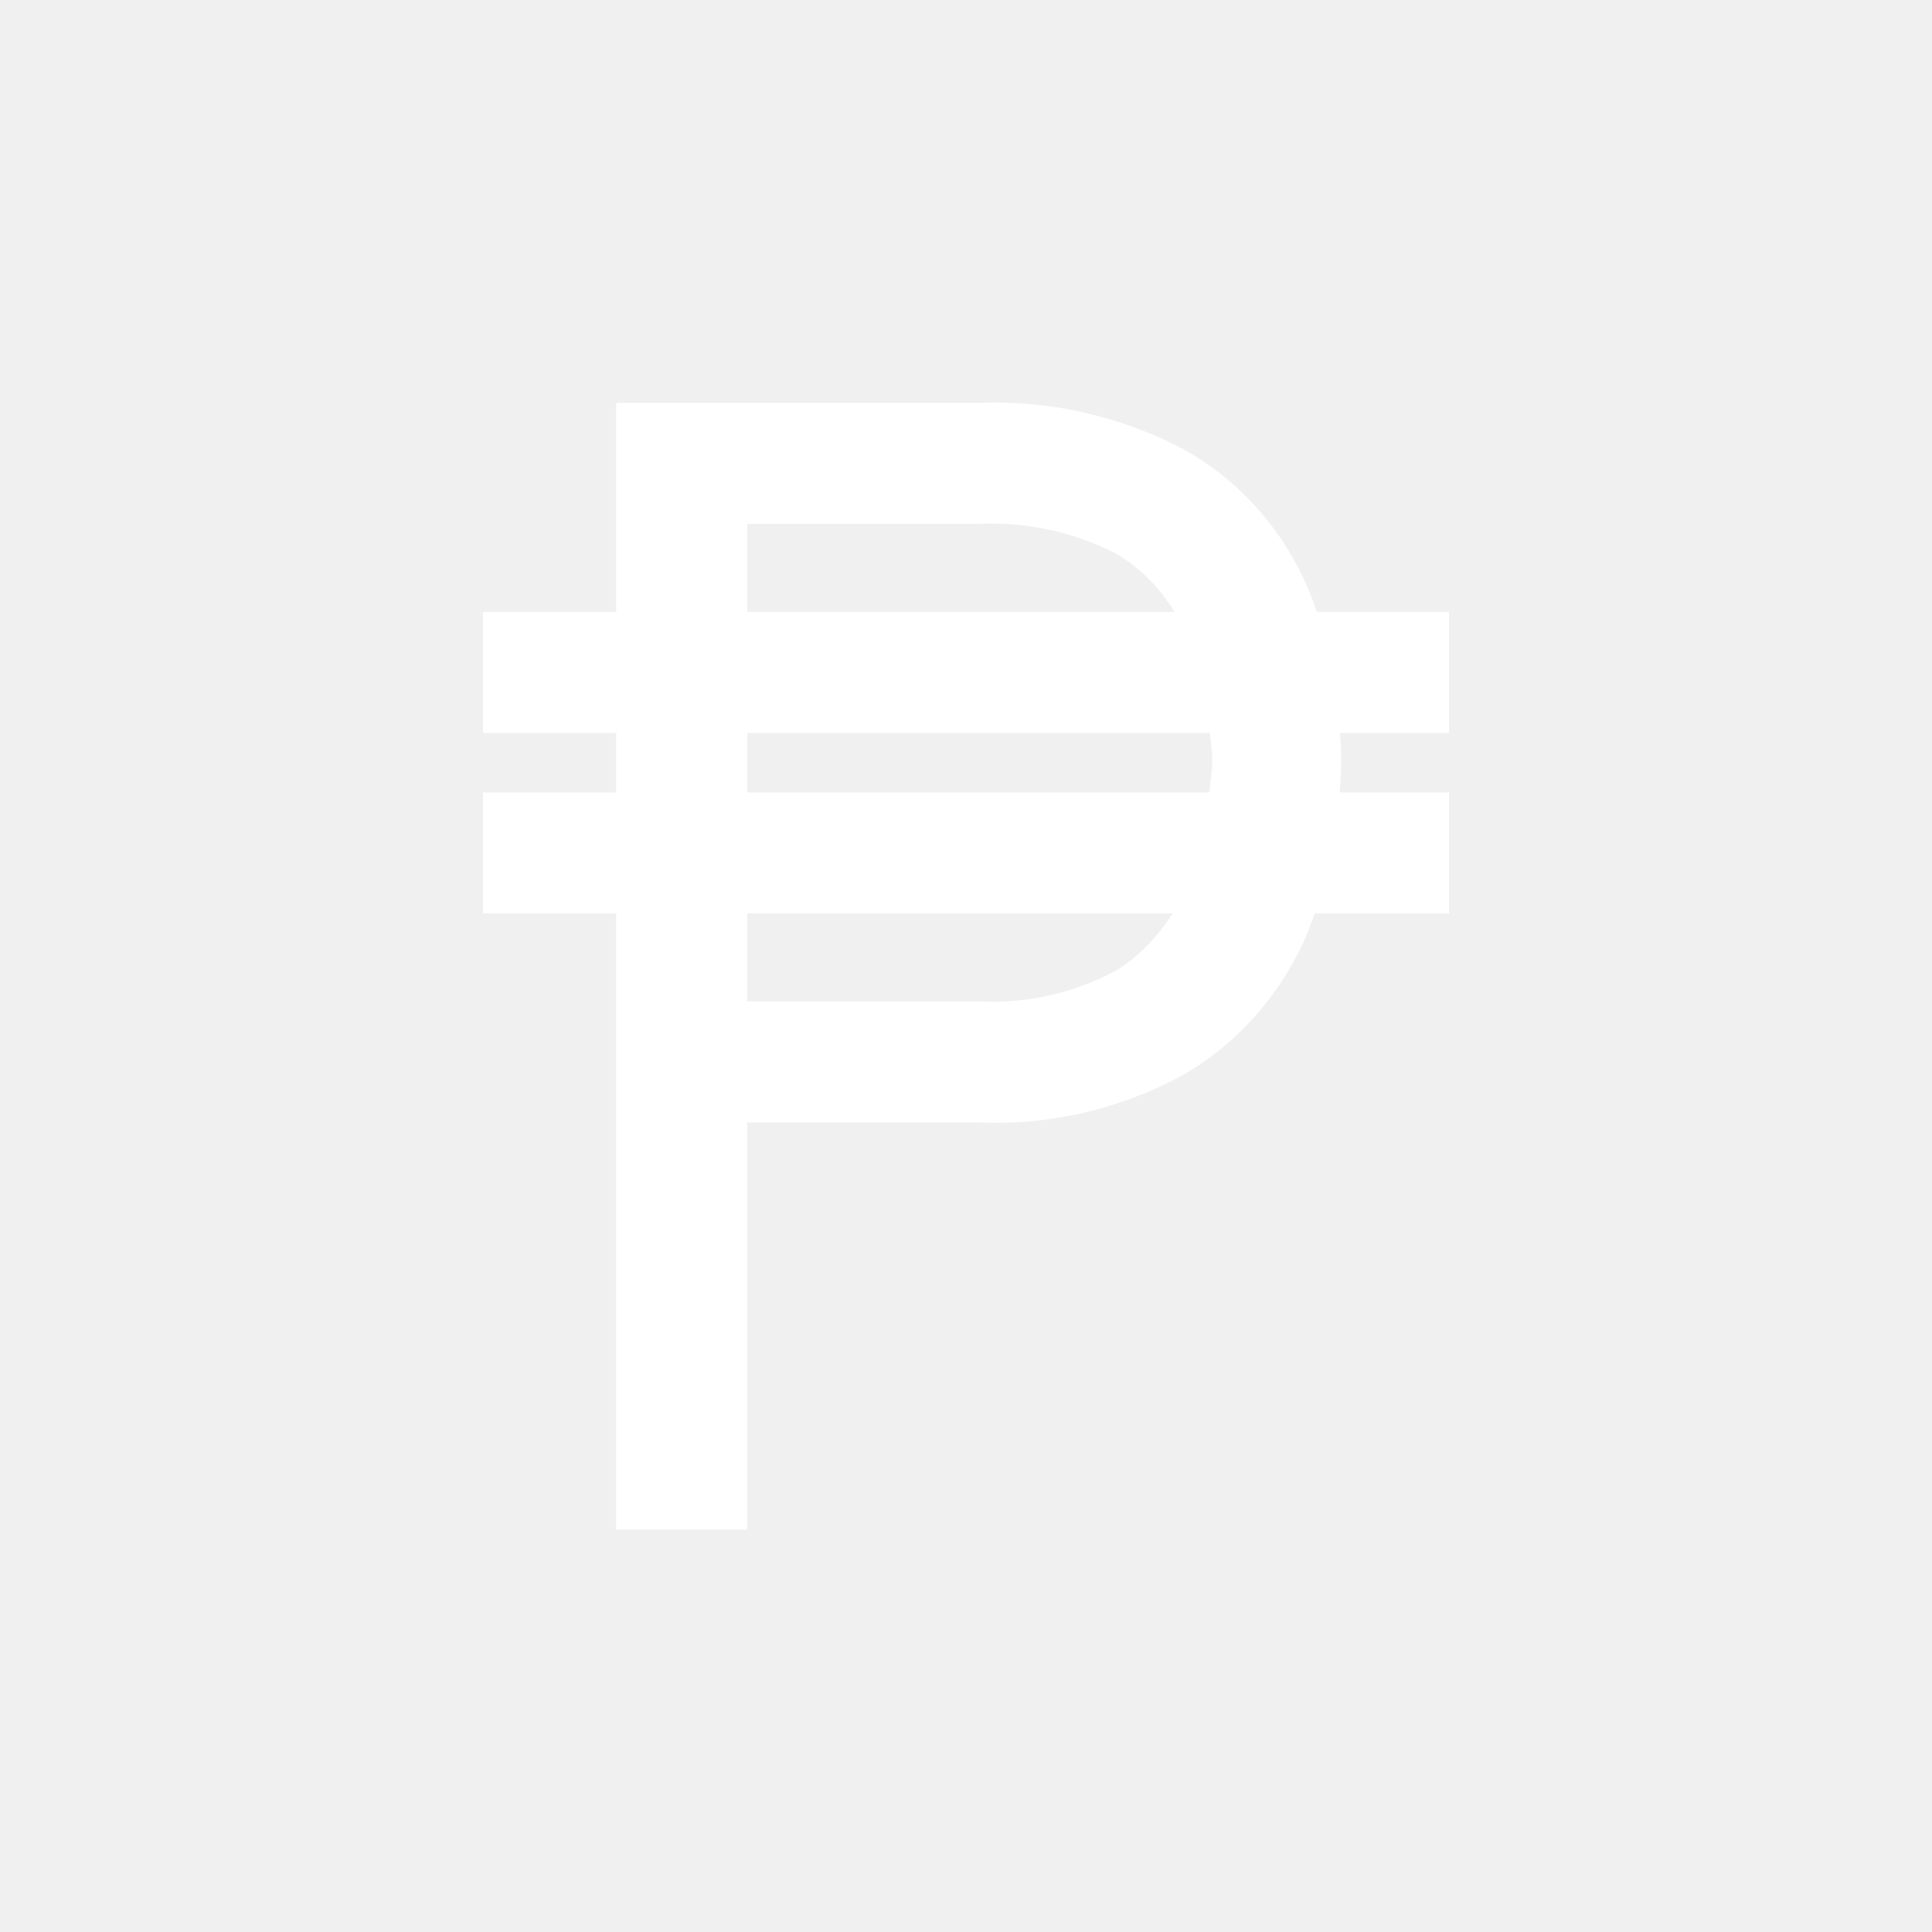
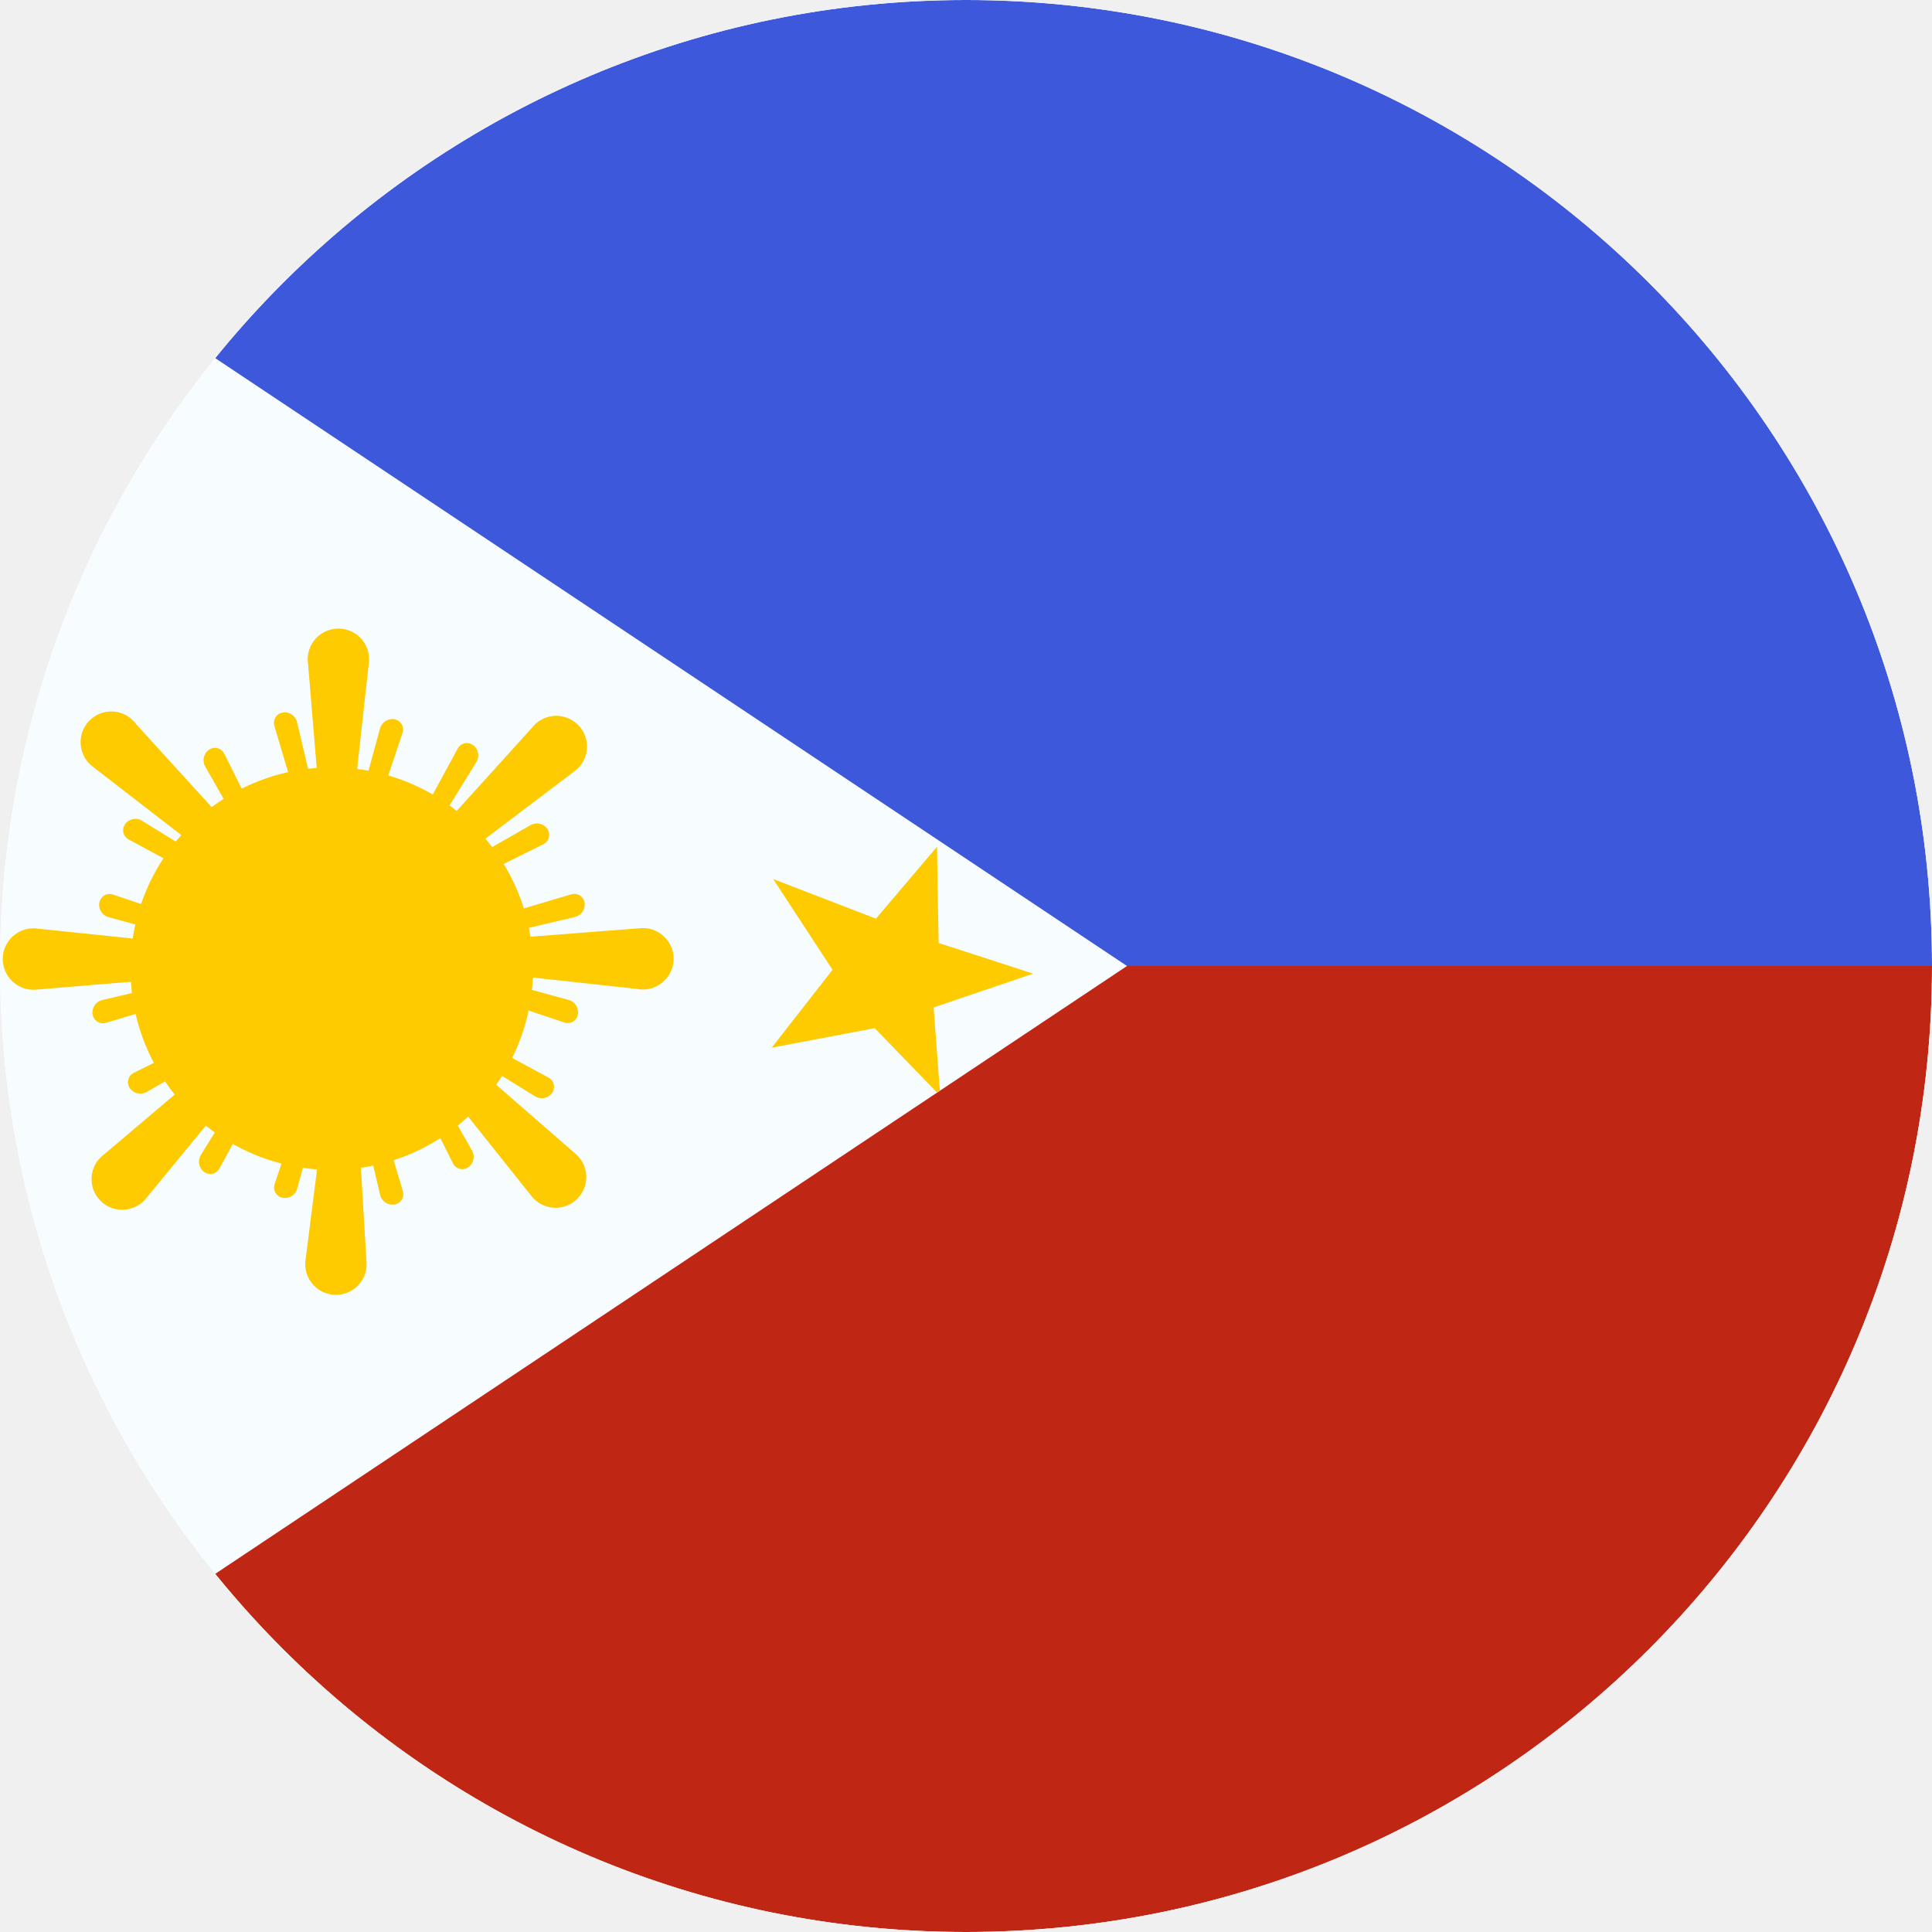
<svg xmlns="http://www.w3.org/2000/svg" width="24" height="24" viewBox="0 0 24 24" fill="none">
-   <path d="M18 7.601H16.359C16.309 7.456 16.252 7.313 16.188 7.174C15.867 6.5 15.354 5.947 14.718 5.589C13.922 5.168 13.036 4.967 12.144 5.005H7.655V7.601H6V9.105H7.655V9.843H6V11.346H7.655V19H9.282V13.943H12.171C13.058 13.981 13.94 13.772 14.724 13.338C15.36 12.963 15.87 12.396 16.188 11.712C16.243 11.593 16.287 11.469 16.332 11.346H18V9.843H16.642C16.65 9.707 16.661 9.573 16.661 9.433C16.661 9.32 16.651 9.214 16.645 9.105H18V7.601ZM9.282 6.508H12.144C12.741 6.478 13.335 6.606 13.871 6.881C14.163 7.056 14.41 7.304 14.59 7.601H9.282V6.508ZM13.881 12.047C13.355 12.334 12.764 12.47 12.171 12.439H9.282V11.346H14.565C14.39 11.63 14.157 11.87 13.881 12.047V12.047ZM15.059 9.433C15.059 9.577 15.036 9.706 15.025 9.843H9.282V9.105H15.031C15.039 9.215 15.059 9.317 15.059 9.433V9.433Z" fill="white" />
+   <g clip-path="url(#clip0_5854_18847)">
+     <path d="M0 12C0 5.373 5.373 0 12 0V0C18.627 0 24 5.373 24 12V12C24 18.627 18.627 24 12 24V24C5.373 24 0 18.627 0 12V12Z" fill="white" />
+     <mask id="mask0_5854_18847" style="mask-type:alpha" maskUnits="userSpaceOnUse" x="-4" y="0" width="32" height="24">
+       <rect x="-4" width="32" height="24" fill="white" />
+     </mask>
+     <g mask="url(#mask0_5854_18847)">
+       <path fill-rule="evenodd" clip-rule="evenodd" d="M-4 0V24H28V0H-4Z" fill="#BF2714" />
+       <mask id="mask1_5854_18847" style="mask-type:alpha" maskUnits="userSpaceOnUse" x="-4" y="0" width="32" height="24">
+         <path fill-rule="evenodd" clip-rule="evenodd" d="M-4 0V24H28V0H-4Z" fill="white" />
+       </mask>
+       <g mask="url(#mask1_5854_18847)">
+         <path fill-rule="evenodd" clip-rule="evenodd" d="M-4 -2V12H28V-2H-4Z" fill="#3D58DB" />
+       </g>
+       <path fill-rule="evenodd" clip-rule="evenodd" d="M-4 0V24L14 12L-4 0Z" fill="#F7FCFF" />
+       <mask id="mask2_5854_18847" style="mask-type:alpha" maskUnits="userSpaceOnUse" x="-4" y="0" width="18" height="24">
+         <path fill-rule="evenodd" clip-rule="evenodd" d="M-4 0V24L14 12L-4 0Z" fill="white" />
+       </mask>
+       <g mask="url(#mask2_5854_18847)">
+         <path fill-rule="evenodd" clip-rule="evenodd" d="M9.605 10.92L10.881 11.412L11.64 10.519L11.66 11.714L12.834 12.095L11.598 12.515L11.68 13.613L10.866 12.772L9.586 13.015L10.342 12.047L9.605 10.92Z" fill="#FECA00" />
+         <path fill-rule="evenodd" clip-rule="evenodd" d="M-2.395 16.92L-1.222 17.439L-0.36 16.519L-0.443 17.74L0.834 18.096L-0.505 18.542L-0.32 19.613L-1.252 18.847L-2.414 19.015L-1.761 18.073L-2.395 16.92Z" fill="#FECA00" />
+         <path fill-rule="evenodd" clip-rule="evenodd" d="M-2.395 4.92L-1.097 5.398L-0.36 4.519L-0.318 5.7L0.834 6.096L-0.38 6.501L-0.32 7.613L-1.128 6.807L-2.414 7.015L-1.636 6.033L-2.395 4.92Z" fill="#FECA00" />
+         <path fill-rule="evenodd" clip-rule="evenodd" d="M4.121 14.533C5.502 14.533 6.621 13.414 6.621 12.033C6.621 10.652 5.502 9.533 4.121 9.533C2.741 9.533 1.621 10.652 1.621 12.033C1.621 13.414 2.741 14.533 4.121 14.533Z" fill="#FECA00" />
+         <path fill-rule="evenodd" clip-rule="evenodd" d="M3.826 8.24L3.96 9.846C3.973 9.943 4.048 10.021 4.145 10.037C4.267 10.058 4.382 9.975 4.403 9.853L4.58 8.253C4.583 8.234 4.585 8.215 4.585 8.197C4.589 7.986 4.421 7.812 4.211 7.809C4.192 7.808 4.173 7.809 4.154 7.812C3.945 7.839 3.798 8.031 3.826 8.24ZM3.408 9.016L3.615 9.714C3.635 9.779 3.7 9.82 3.773 9.807C3.833 9.792 3.87 9.732 3.856 9.672L3.69 8.971C3.671 8.89 3.593 8.838 3.511 8.851C3.506 8.852 3.5 8.854 3.495 8.855C3.427 8.875 3.388 8.947 3.408 9.016ZM4.531 9.744C4.514 9.803 4.549 9.865 4.615 9.882C4.682 9.896 4.748 9.858 4.769 9.794L5.001 9.103C5.024 9.036 4.987 8.962 4.92 8.94C4.915 8.938 4.909 8.936 4.904 8.935C4.822 8.919 4.743 8.969 4.721 9.049L4.531 9.744ZM6.608 9.041L5.49 10.276C5.43 10.354 5.428 10.462 5.485 10.542C5.557 10.642 5.697 10.666 5.798 10.594L7.132 9.584C7.147 9.573 7.162 9.561 7.175 9.548C7.327 9.402 7.331 9.16 7.185 9.009C7.172 8.995 7.157 8.983 7.142 8.971C6.975 8.843 6.736 8.874 6.608 9.041ZM6.268 11.661L7.937 11.532C8.146 11.505 8.337 11.652 8.365 11.861C8.367 11.879 8.368 11.898 8.368 11.917C8.364 12.127 8.19 12.295 7.98 12.292C7.961 12.291 7.942 12.29 7.924 12.286L6.26 12.104C6.138 12.084 6.056 11.968 6.076 11.846C6.093 11.749 6.17 11.674 6.268 11.661ZM7.134 14.32L5.838 13.191C5.76 13.131 5.652 13.129 5.572 13.187C5.471 13.258 5.448 13.398 5.519 13.499L6.591 14.844C6.602 14.859 6.614 14.873 6.628 14.887C6.774 15.039 7.015 15.043 7.167 14.896C7.18 14.883 7.193 14.869 7.204 14.854C7.333 14.687 7.301 14.448 7.134 14.32ZM4.452 13.969L4.551 15.654C4.579 15.863 4.432 16.054 4.223 16.082C4.204 16.084 4.185 16.085 4.166 16.085C3.956 16.081 3.788 15.908 3.792 15.697C3.792 15.678 3.794 15.659 3.797 15.641L4.01 13.961C4.03 13.839 4.145 13.757 4.267 13.777C4.364 13.794 4.439 13.871 4.452 13.969ZM1.821 14.879L2.922 13.539C2.982 13.461 2.984 13.353 2.927 13.273C2.855 13.172 2.715 13.149 2.615 13.221L1.297 14.337C1.282 14.348 1.267 14.36 1.254 14.373C1.102 14.519 1.098 14.761 1.244 14.912C1.257 14.925 1.271 14.938 1.286 14.95C1.453 15.078 1.693 15.046 1.821 14.879ZM2.145 12.153L0.465 12.292C0.257 12.319 0.065 12.172 0.038 11.963C0.035 11.945 0.034 11.926 0.034 11.907C0.038 11.696 0.212 11.529 0.422 11.532C0.441 11.533 0.46 11.534 0.479 11.537L2.152 11.711C2.274 11.731 2.356 11.846 2.336 11.968C2.32 12.065 2.242 12.14 2.145 12.153ZM1.15 9.522L2.575 10.623C2.653 10.683 2.761 10.685 2.841 10.628C2.941 10.556 2.965 10.417 2.893 10.316L1.693 8.998C1.682 8.983 1.67 8.968 1.657 8.955C1.51 8.803 1.269 8.799 1.118 8.945C1.104 8.958 1.091 8.972 1.08 8.987C0.952 9.155 0.983 9.394 1.15 9.522ZM5.339 9.939L5.686 9.298C5.72 9.235 5.799 9.212 5.861 9.246C5.866 9.249 5.871 9.252 5.876 9.255C5.943 9.303 5.961 9.396 5.918 9.466L5.539 10.079C5.506 10.132 5.438 10.148 5.385 10.115C5.324 10.073 5.307 9.999 5.339 9.939ZM7.098 11.109L6.399 11.317C6.334 11.336 6.294 11.401 6.307 11.474C6.321 11.534 6.381 11.571 6.441 11.557L7.142 11.391C7.223 11.372 7.275 11.294 7.262 11.212C7.261 11.207 7.26 11.201 7.258 11.196C7.238 11.128 7.166 11.089 7.098 11.109ZM6.174 13.04L6.815 13.387C6.878 13.421 6.901 13.5 6.867 13.563C6.865 13.567 6.862 13.572 6.859 13.577C6.81 13.644 6.718 13.662 6.647 13.619L6.034 13.24C5.982 13.207 5.966 13.139 5.998 13.086C6.041 13.025 6.115 13.008 6.174 13.04ZM5.005 14.799L4.797 14.1C4.778 14.035 4.713 13.995 4.64 14.008C4.58 14.022 4.542 14.082 4.557 14.142L4.722 14.844C4.741 14.924 4.819 14.976 4.901 14.963C4.907 14.962 4.912 14.961 4.917 14.96C4.986 14.939 5.025 14.867 5.005 14.799ZM3.073 13.876L2.726 14.516C2.692 14.579 2.614 14.602 2.551 14.568C2.546 14.566 2.541 14.563 2.537 14.56C2.47 14.511 2.451 14.419 2.495 14.348L2.874 13.736C2.906 13.683 2.975 13.667 3.027 13.699C3.088 13.742 3.106 13.816 3.073 13.876ZM1.315 12.706L2.013 12.498C2.078 12.479 2.118 12.414 2.106 12.341C2.091 12.281 2.031 12.243 1.971 12.258L1.27 12.423C1.189 12.442 1.137 12.521 1.15 12.602C1.151 12.608 1.152 12.613 1.154 12.618C1.174 12.687 1.246 12.726 1.315 12.706ZM2.238 10.774L1.597 10.427C1.534 10.393 1.511 10.315 1.545 10.252C1.548 10.247 1.551 10.242 1.554 10.238C1.602 10.171 1.695 10.152 1.765 10.196L2.378 10.575C2.43 10.607 2.447 10.676 2.414 10.728C2.372 10.789 2.297 10.807 2.238 10.774ZM5.966 10.607C5.912 10.637 5.893 10.706 5.927 10.765C5.964 10.822 6.038 10.841 6.099 10.811L6.751 10.487C6.815 10.455 6.841 10.377 6.809 10.313C6.807 10.309 6.804 10.304 6.801 10.299C6.755 10.23 6.663 10.209 6.591 10.25L5.966 10.607ZM6.231 12.317C6.249 12.251 6.31 12.216 6.37 12.232L7.065 12.422C7.145 12.444 7.194 12.524 7.178 12.605C7.177 12.61 7.176 12.616 7.174 12.621C7.151 12.689 7.078 12.725 7.01 12.702L6.319 12.47C6.255 12.449 6.217 12.383 6.231 12.317ZM5.507 13.667C5.476 13.613 5.408 13.594 5.349 13.629C5.292 13.665 5.272 13.739 5.302 13.8L5.627 14.452C5.659 14.516 5.736 14.542 5.8 14.51C5.805 14.508 5.81 14.505 5.814 14.502C5.883 14.456 5.905 14.364 5.864 14.293L5.507 13.667ZM3.797 13.932C3.863 13.95 3.898 14.011 3.882 14.071L3.692 14.766C3.67 14.846 3.59 14.895 3.509 14.879C3.503 14.878 3.498 14.877 3.493 14.875C3.425 14.852 3.388 14.779 3.411 14.711L3.643 14.02C3.665 13.956 3.731 13.918 3.797 13.932ZM2.447 13.208C2.5 13.177 2.519 13.109 2.485 13.05C2.448 12.993 2.374 12.973 2.314 13.003L1.661 13.328C1.597 13.36 1.571 13.437 1.603 13.501C1.606 13.506 1.608 13.511 1.611 13.515C1.658 13.584 1.749 13.606 1.821 13.565L2.447 13.208ZM2.181 11.498C2.163 11.564 2.102 11.599 2.043 11.583L1.348 11.393C1.268 11.371 1.218 11.291 1.234 11.21C1.235 11.204 1.237 11.199 1.239 11.194C1.261 11.126 1.335 11.089 1.402 11.112L2.093 11.344C2.157 11.366 2.195 11.432 2.181 11.498ZM2.906 10.148C2.936 10.201 3.004 10.22 3.064 10.186C3.12 10.149 3.14 10.075 3.11 10.015L2.786 9.362C2.754 9.298 2.676 9.272 2.612 9.304C2.607 9.307 2.603 9.309 2.598 9.313C2.529 9.359 2.508 9.45 2.549 9.522L2.906 10.148Z" fill="#FECA00" />
+       </g>
+     </g>
+   </g>
+   <defs>
+     <clipPath id="clip0_5854_18847">
+       <path d="M0 12C0 5.373 5.373 0 12 0V0C18.627 0 24 5.373 24 12V12C24 18.627 18.627 24 12 24V24C5.373 24 0 18.627 0 12V12Z" fill="white" />
+     </clipPath>
+   </defs>
</svg>
